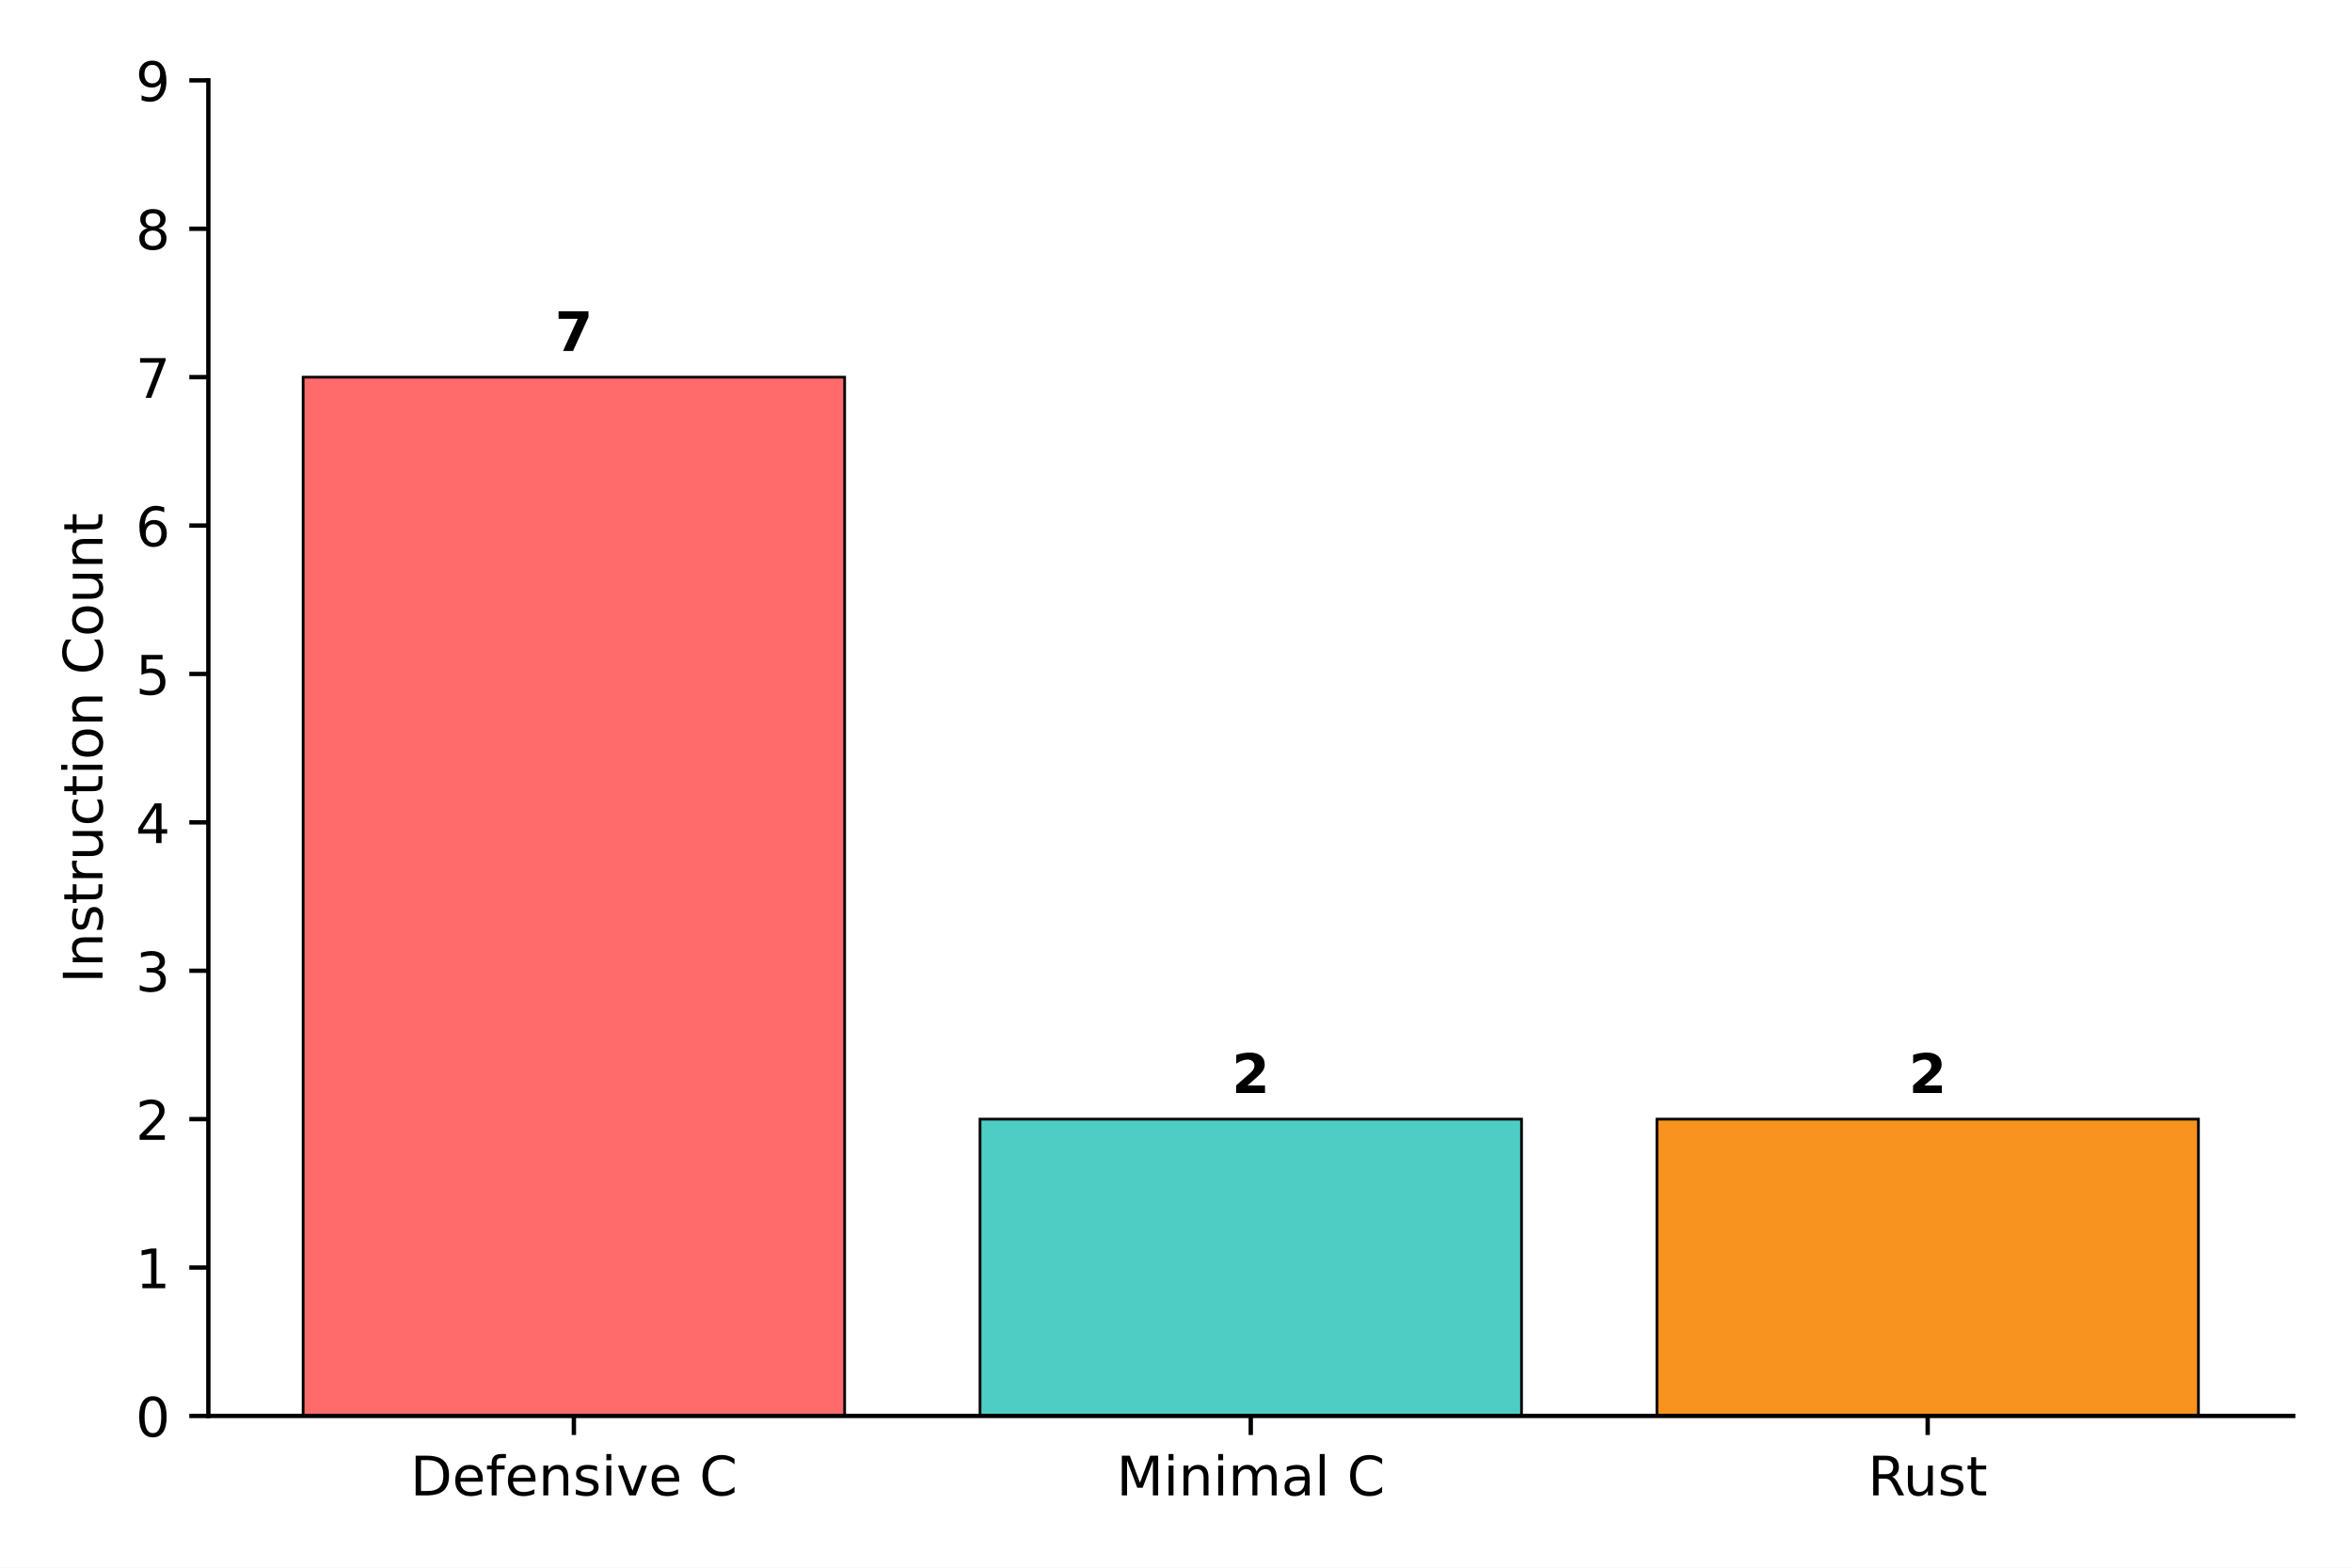
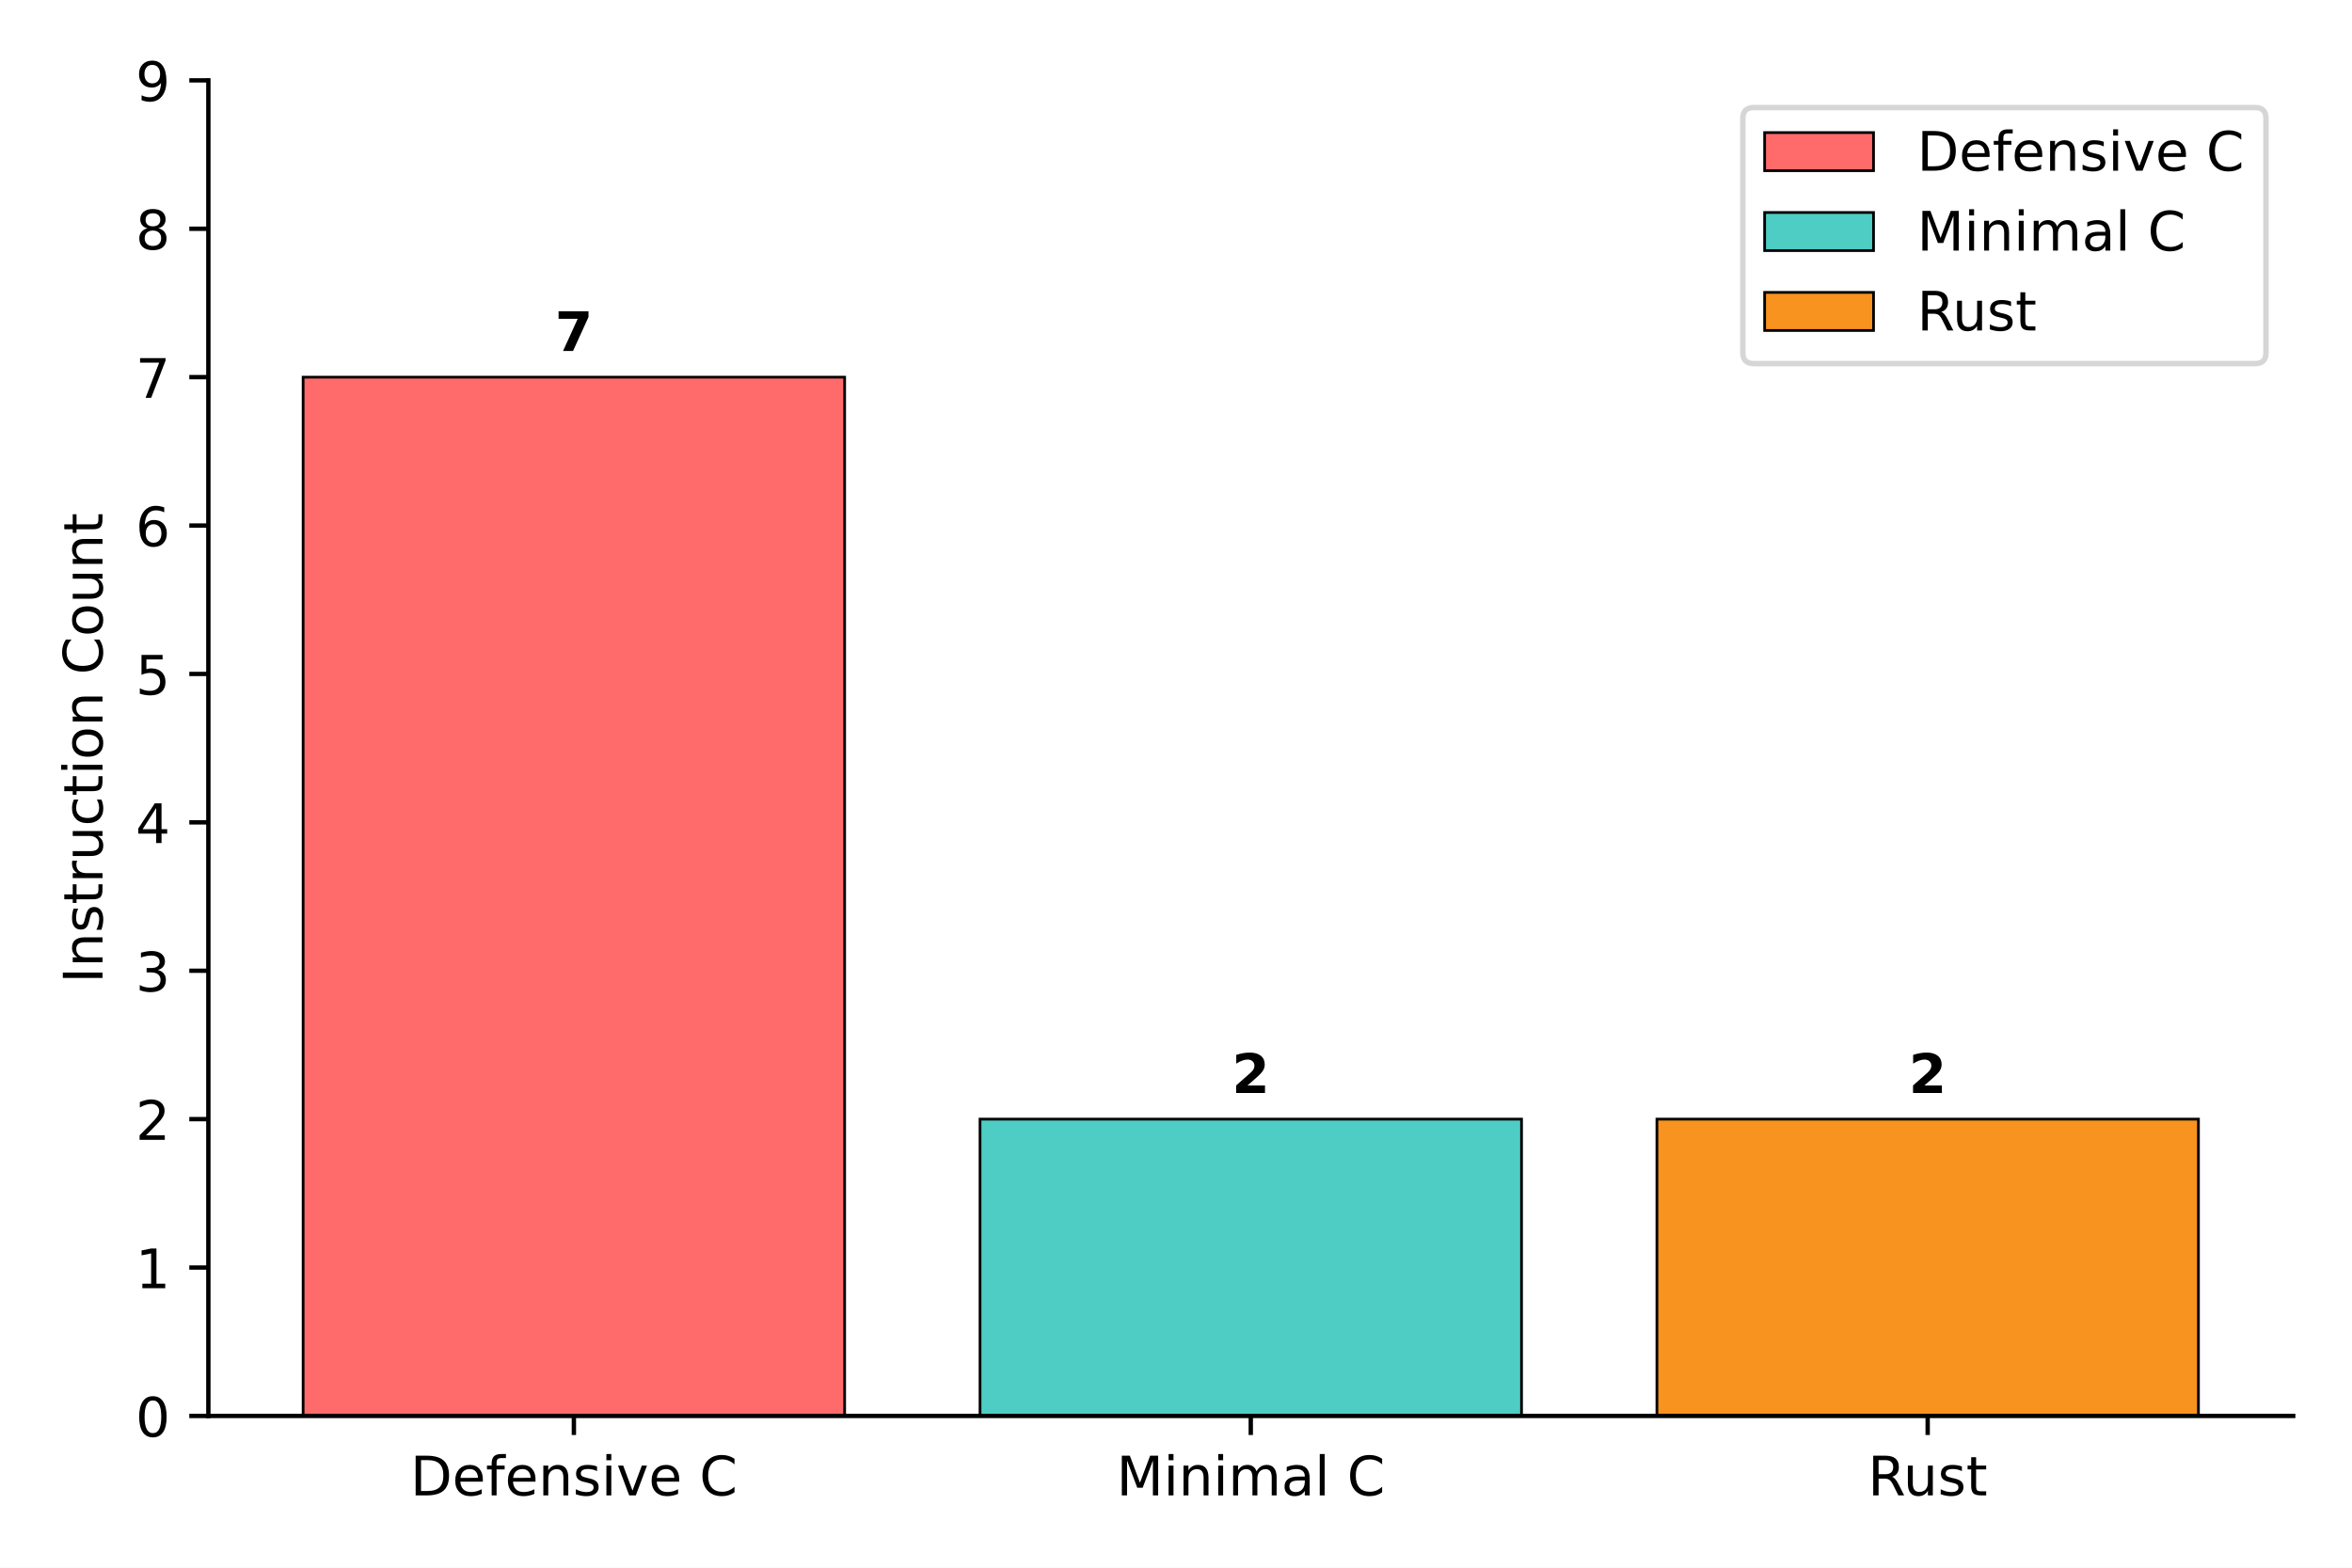
<svg xmlns="http://www.w3.org/2000/svg" xmlns:xlink="http://www.w3.org/1999/xlink" width="432pt" height="288pt" viewBox="0 0 432 288" version="1.1">
  <defs>
    <style type="text/css">*{stroke-linejoin: round; stroke-linecap: butt}</style>
  </defs>
  <g id="figure_1">
    <g id="patch_1">
      <path d="M 0 288  L 432 288  L 432 0  L 0 0  z " style="fill: #ffffff" />
    </g>
    <g id="axes_1">
      <g id="patch_2">
        <path d="M 38.27 260.12  L 421.2 260.12  L 421.2 14.76  L 38.27 14.76  z " style="fill: #ffffff" />
      </g>
      <g id="patch_3">
-         <path d="M 55.676 260.12  L 155.138 260.12  L 155.138 69.284  L 55.676 69.284  z " clip-path="url(#p840d6d845b)" style="fill: #ff6b6b; stroke: #000000; stroke-width: 0.5; stroke-linejoin: miter" />
+         <path d="M 55.676 260.12  L 155.138 260.12  L 155.138 69.284  L 55.676 69.284  z " clip-path="url(#p5750d40aa2)" style="fill: #ff6b6b; stroke: #000000; stroke-width: 0.5; stroke-linejoin: miter" />
      </g>
      <g id="patch_4">
-         <path d="M 180.004 260.12  L 279.466 260.12  L 279.466 205.596  L 180.004 205.596  z " clip-path="url(#p840d6d845b)" style="fill: #4ecdc4; stroke: #000000; stroke-width: 0.5; stroke-linejoin: miter" />
+         <path d="M 180.004 260.12  L 279.466 260.12  L 279.466 205.596  L 180.004 205.596  z " clip-path="url(#p5750d40aa2)" style="fill: #4ecdc4; stroke: #000000; stroke-width: 0.5; stroke-linejoin: miter" />
      </g>
      <g id="patch_5">
-         <path d="M 304.332 260.12  L 403.794 260.12  L 403.794 205.596  L 304.332 205.596  z " clip-path="url(#p840d6d845b)" style="fill: #f7931e; stroke: #000000; stroke-width: 0.5; stroke-linejoin: miter" />
+         <path d="M 304.332 260.12  L 403.794 260.12  L 403.794 205.596  L 304.332 205.596  z " clip-path="url(#p5750d40aa2)" style="fill: #f7931e; stroke: #000000; stroke-width: 0.5; stroke-linejoin: miter" />
      </g>
      <g id="matplotlib.axis_1">
        <g id="xtick_1">
          <g id="line2d_1">
            <defs>
-               <path id="m03a1fd24ce" d="M 0 0  L 0 3.5  " style="stroke: #000000; stroke-width: 0.8" />
+               <path id="m78e6bf22c7" d="M 0 0  L 0 3.5  " style="stroke: #000000; stroke-width: 0.8" />
            </defs>
            <g>
-               <use xlink:href="#m03a1fd24ce" x="105.407" y="260.12" style="stroke: #000000; stroke-width: 0.8" />
+               <use xlink:href="#m78e6bf22c7" x="105.407" y="260.12" style="stroke: #000000; stroke-width: 0.8" />
            </g>
          </g>
          <g id="text_1">
            <g transform="translate(75.36489 274.7184) scale(0.1 -0.1)">
              <defs>
                <path id="DejaVuSans-44" d="M 1259 4147  L 1259 519  L 2022 519  Q 2988 519 3436 956  Q 3884 1394 3884 2338  Q 3884 3275 3436 3711  Q 2988 4147 2022 4147  L 1259 4147  z M 628 4666  L 1925 4666  Q 3281 4666 3915 4102  Q 4550 3538 4550 2338  Q 4550 1131 3912 565  Q 3275 0 1925 0  L 628 0  L 628 4666  z " transform="scale(0.015625)" />
                <path id="DejaVuSans-65" d="M 3597 1894  L 3597 1613  L 953 1613  Q 991 1019 1311 708  Q 1631 397 2203 397  Q 2534 397 2845 478  Q 3156 559 3463 722  L 3463 178  Q 3153 47 2828 -22  Q 2503 -91 2169 -91  Q 1331 -91 842 396  Q 353 884 353 1716  Q 353 2575 817 3079  Q 1281 3584 2069 3584  Q 2775 3584 3186 3129  Q 3597 2675 3597 1894  z M 3022 2063  Q 3016 2534 2758 2815  Q 2500 3097 2075 3097  Q 1594 3097 1305 2825  Q 1016 2553 972 2059  L 3022 2063  z " transform="scale(0.015625)" />
                <path id="DejaVuSans-66" d="M 2375 4863  L 2375 4384  L 1825 4384  Q 1516 4384 1395 4259  Q 1275 4134 1275 3809  L 1275 3500  L 2222 3500  L 2222 3053  L 1275 3053  L 1275 0  L 697 0  L 697 3053  L 147 3053  L 147 3500  L 697 3500  L 697 3744  Q 697 4328 969 4595  Q 1241 4863 1831 4863  L 2375 4863  z " transform="scale(0.015625)" />
                <path id="DejaVuSans-6e" d="M 3513 2113  L 3513 0  L 2938 0  L 2938 2094  Q 2938 2591 2744 2837  Q 2550 3084 2163 3084  Q 1697 3084 1428 2787  Q 1159 2491 1159 1978  L 1159 0  L 581 0  L 581 3500  L 1159 3500  L 1159 2956  Q 1366 3272 1645 3428  Q 1925 3584 2291 3584  Q 2894 3584 3203 3211  Q 3513 2838 3513 2113  z " transform="scale(0.015625)" />
                <path id="DejaVuSans-73" d="M 2834 3397  L 2834 2853  Q 2591 2978 2328 3040  Q 2066 3103 1784 3103  Q 1356 3103 1142 2972  Q 928 2841 928 2578  Q 928 2378 1081 2264  Q 1234 2150 1697 2047  L 1894 2003  Q 2506 1872 2764 1633  Q 3022 1394 3022 966  Q 3022 478 2636 193  Q 2250 -91 1575 -91  Q 1294 -91 989 -36  Q 684 19 347 128  L 347 722  Q 666 556 975 473  Q 1284 391 1588 391  Q 1994 391 2212 530  Q 2431 669 2431 922  Q 2431 1156 2273 1281  Q 2116 1406 1581 1522  L 1381 1569  Q 847 1681 609 1914  Q 372 2147 372 2553  Q 372 3047 722 3315  Q 1072 3584 1716 3584  Q 2034 3584 2315 3537  Q 2597 3491 2834 3397  z " transform="scale(0.015625)" />
                <path id="DejaVuSans-69" d="M 603 3500  L 1178 3500  L 1178 0  L 603 0  L 603 3500  z M 603 4863  L 1178 4863  L 1178 4134  L 603 4134  L 603 4863  z " transform="scale(0.015625)" />
                <path id="DejaVuSans-76" d="M 191 3500  L 800 3500  L 1894 563  L 2988 3500  L 3597 3500  L 2284 0  L 1503 0  L 191 3500  z " transform="scale(0.015625)" />
                <path id="DejaVuSans-20" transform="scale(0.015625)" />
                <path id="DejaVuSans-43" d="M 4122 4306  L 4122 3641  Q 3803 3938 3442 4084  Q 3081 4231 2675 4231  Q 1875 4231 1450 3742  Q 1025 3253 1025 2328  Q 1025 1406 1450 917  Q 1875 428 2675 428  Q 3081 428 3442 575  Q 3803 722 4122 1019  L 4122 359  Q 3791 134 3420 21  Q 3050 -91 2638 -91  Q 1578 -91 968 557  Q 359 1206 359 2328  Q 359 3453 968 4101  Q 1578 4750 2638 4750  Q 3056 4750 3426 4639  Q 3797 4528 4122 4306  z " transform="scale(0.015625)" />
              </defs>
              <use xlink:href="#DejaVuSans-44" />
              <use xlink:href="#DejaVuSans-65" transform="translate(77.00195 0)" />
              <use xlink:href="#DejaVuSans-66" transform="translate(138.5254 0)" />
              <use xlink:href="#DejaVuSans-65" transform="translate(173.7305 0)" />
              <use xlink:href="#DejaVuSans-6e" transform="translate(235.2539 0)" />
              <use xlink:href="#DejaVuSans-73" transform="translate(298.6328 0)" />
              <use xlink:href="#DejaVuSans-69" transform="translate(350.7324 0)" />
              <use xlink:href="#DejaVuSans-76" transform="translate(378.5156 0)" />
              <use xlink:href="#DejaVuSans-65" transform="translate(437.6953 0)" />
              <use xlink:href="#DejaVuSans-20" transform="translate(499.2188 0)" />
              <use xlink:href="#DejaVuSans-43" transform="translate(531.0059 0)" />
            </g>
          </g>
        </g>
        <g id="xtick_2">
          <g id="line2d_2">
            <g>
-               <use xlink:href="#m03a1fd24ce" x="229.735" y="260.12" style="stroke: #000000; stroke-width: 0.8" />
+               <use xlink:href="#m78e6bf22c7" x="229.735" y="260.12" style="stroke: #000000; stroke-width: 0.8" />
            </g>
          </g>
          <g id="text_2">
            <g transform="translate(205.0702 274.7184) scale(0.1 -0.1)">
              <defs>
                <path id="DejaVuSans-4d" d="M 628 4666  L 1569 4666  L 2759 1491  L 3956 4666  L 4897 4666  L 4897 0  L 4281 0  L 4281 4097  L 3078 897  L 2444 897  L 1241 4097  L 1241 0  L 628 0  L 628 4666  z " transform="scale(0.015625)" />
                <path id="DejaVuSans-6d" d="M 3328 2828  Q 3544 3216 3844 3400  Q 4144 3584 4550 3584  Q 5097 3584 5394 3201  Q 5691 2819 5691 2113  L 5691 0  L 5113 0  L 5113 2094  Q 5113 2597 4934 2840  Q 4756 3084 4391 3084  Q 3944 3084 3684 2787  Q 3425 2491 3425 1978  L 3425 0  L 2847 0  L 2847 2094  Q 2847 2600 2669 2842  Q 2491 3084 2119 3084  Q 1678 3084 1418 2786  Q 1159 2488 1159 1978  L 1159 0  L 581 0  L 581 3500  L 1159 3500  L 1159 2956  Q 1356 3278 1631 3431  Q 1906 3584 2284 3584  Q 2666 3584 2933 3390  Q 3200 3197 3328 2828  z " transform="scale(0.015625)" />
                <path id="DejaVuSans-61" d="M 2194 1759  Q 1497 1759 1228 1600  Q 959 1441 959 1056  Q 959 750 1161 570  Q 1363 391 1709 391  Q 2188 391 2477 730  Q 2766 1069 2766 1631  L 2766 1759  L 2194 1759  z M 3341 1997  L 3341 0  L 2766 0  L 2766 531  Q 2569 213 2275 61  Q 1981 -91 1556 -91  Q 1019 -91 701 211  Q 384 513 384 1019  Q 384 1609 779 1909  Q 1175 2209 1959 2209  L 2766 2209  L 2766 2266  Q 2766 2663 2505 2880  Q 2244 3097 1772 3097  Q 1472 3097 1187 3025  Q 903 2953 641 2809  L 641 3341  Q 956 3463 1253 3523  Q 1550 3584 1831 3584  Q 2591 3584 2966 3190  Q 3341 2797 3341 1997  z " transform="scale(0.015625)" />
                <path id="DejaVuSans-6c" d="M 603 4863  L 1178 4863  L 1178 0  L 603 0  L 603 4863  z " transform="scale(0.015625)" />
              </defs>
              <use xlink:href="#DejaVuSans-4d" />
              <use xlink:href="#DejaVuSans-69" transform="translate(86.2793 0)" />
              <use xlink:href="#DejaVuSans-6e" transform="translate(114.0625 0)" />
              <use xlink:href="#DejaVuSans-69" transform="translate(177.4414 0)" />
              <use xlink:href="#DejaVuSans-6d" transform="translate(205.2246 0)" />
              <use xlink:href="#DejaVuSans-61" transform="translate(302.6367 0)" />
              <use xlink:href="#DejaVuSans-6c" transform="translate(363.916 0)" />
              <use xlink:href="#DejaVuSans-20" transform="translate(391.6992 0)" />
              <use xlink:href="#DejaVuSans-43" transform="translate(423.4863 0)" />
            </g>
          </g>
        </g>
        <g id="xtick_3">
          <g id="line2d_3">
            <g>
-               <use xlink:href="#m03a1fd24ce" x="354.063" y="260.12" style="stroke: #000000; stroke-width: 0.8" />
+               <use xlink:href="#m78e6bf22c7" x="354.063" y="260.12" style="stroke: #000000; stroke-width: 0.8" />
            </g>
          </g>
          <g id="text_3">
            <g transform="translate(343.0801 274.7184) scale(0.1 -0.1)">
              <defs>
                <path id="DejaVuSans-52" d="M 2841 2188  Q 3044 2119 3236 1894  Q 3428 1669 3622 1275  L 4263 0  L 3584 0  L 2988 1197  Q 2756 1666 2539 1819  Q 2322 1972 1947 1972  L 1259 1972  L 1259 0  L 628 0  L 628 4666  L 2053 4666  Q 2853 4666 3247 4331  Q 3641 3997 3641 3322  Q 3641 2881 3436 2590  Q 3231 2300 2841 2188  z M 1259 4147  L 1259 2491  L 2053 2491  Q 2509 2491 2742 2702  Q 2975 2913 2975 3322  Q 2975 3731 2742 3939  Q 2509 4147 2053 4147  L 1259 4147  z " transform="scale(0.015625)" />
                <path id="DejaVuSans-75" d="M 544 1381  L 544 3500  L 1119 3500  L 1119 1403  Q 1119 906 1312 657  Q 1506 409 1894 409  Q 2359 409 2629 706  Q 2900 1003 2900 1516  L 2900 3500  L 3475 3500  L 3475 0  L 2900 0  L 2900 538  Q 2691 219 2414 64  Q 2138 -91 1772 -91  Q 1169 -91 856 284  Q 544 659 544 1381  z M 1991 3584  L 1991 3584  z " transform="scale(0.015625)" />
                <path id="DejaVuSans-74" d="M 1172 4494  L 1172 3500  L 2356 3500  L 2356 3053  L 1172 3053  L 1172 1153  Q 1172 725 1289 603  Q 1406 481 1766 481  L 2356 481  L 2356 0  L 1766 0  Q 1100 0 847 248  Q 594 497 594 1153  L 594 3053  L 172 3053  L 172 3500  L 594 3500  L 594 4494  L 1172 4494  z " transform="scale(0.015625)" />
              </defs>
              <use xlink:href="#DejaVuSans-52" />
              <use xlink:href="#DejaVuSans-75" transform="translate(64.98242 0)" />
              <use xlink:href="#DejaVuSans-73" transform="translate(128.3613 0)" />
              <use xlink:href="#DejaVuSans-74" transform="translate(180.4609 0)" />
            </g>
          </g>
        </g>
      </g>
      <g id="matplotlib.axis_2">
        <g id="ytick_1">
          <g id="line2d_4">
            <defs>
-               <path id="m5f11d1700b" d="M 0 0  L -3.5 0  " style="stroke: #000000; stroke-width: 0.8" />
+               <path id="mdb826b8dcb" d="M 0 0  L -3.5 0  " style="stroke: #000000; stroke-width: 0.8" />
            </defs>
            <g>
-               <use xlink:href="#m5f11d1700b" x="38.27" y="260.12" style="stroke: #000000; stroke-width: 0.8" />
+               <use xlink:href="#mdb826b8dcb" x="38.27" y="260.12" style="stroke: #000000; stroke-width: 0.8" />
            </g>
          </g>
          <g id="text_4">
            <g transform="translate(24.9075 263.9192) scale(0.1 -0.1)">
              <defs>
                <path id="DejaVuSans-30" d="M 2034 4250  Q 1547 4250 1301 3770  Q 1056 3291 1056 2328  Q 1056 1369 1301 889  Q 1547 409 2034 409  Q 2525 409 2770 889  Q 3016 1369 3016 2328  Q 3016 3291 2770 3770  Q 2525 4250 2034 4250  z M 2034 4750  Q 2819 4750 3233 4129  Q 3647 3509 3647 2328  Q 3647 1150 3233 529  Q 2819 -91 2034 -91  Q 1250 -91 836 529  Q 422 1150 422 2328  Q 422 3509 836 4129  Q 1250 4750 2034 4750  z " transform="scale(0.015625)" />
              </defs>
              <use xlink:href="#DejaVuSans-30" />
            </g>
          </g>
        </g>
        <g id="ytick_2">
          <g id="line2d_5">
            <g>
-               <use xlink:href="#m5f11d1700b" x="38.27" y="232.858" style="stroke: #000000; stroke-width: 0.8" />
+               <use xlink:href="#mdb826b8dcb" x="38.27" y="232.858" style="stroke: #000000; stroke-width: 0.8" />
            </g>
          </g>
          <g id="text_5">
            <g transform="translate(24.9075 236.657) scale(0.1 -0.1)">
              <defs>
                <path id="DejaVuSans-31" d="M 794 531  L 1825 531  L 1825 4091  L 703 3866  L 703 4441  L 1819 4666  L 2450 4666  L 2450 531  L 3481 531  L 3481 0  L 794 0  L 794 531  z " transform="scale(0.015625)" />
              </defs>
              <use xlink:href="#DejaVuSans-31" />
            </g>
          </g>
        </g>
        <g id="ytick_3">
          <g id="line2d_6">
            <g>
-               <use xlink:href="#m5f11d1700b" x="38.27" y="205.596" style="stroke: #000000; stroke-width: 0.8" />
+               <use xlink:href="#mdb826b8dcb" x="38.27" y="205.596" style="stroke: #000000; stroke-width: 0.8" />
            </g>
          </g>
          <g id="text_6">
            <g transform="translate(24.9075 209.3948) scale(0.1 -0.1)">
              <defs>
                <path id="DejaVuSans-32" d="M 1228 531  L 3431 531  L 3431 0  L 469 0  L 469 531  Q 828 903 1448 1529  Q 2069 2156 2228 2338  Q 2531 2678 2651 2914  Q 2772 3150 2772 3378  Q 2772 3750 2511 3984  Q 2250 4219 1831 4219  Q 1534 4219 1204 4116  Q 875 4013 500 3803  L 500 4441  Q 881 4594 1212 4672  Q 1544 4750 1819 4750  Q 2544 4750 2975 4387  Q 3406 4025 3406 3419  Q 3406 3131 3298 2873  Q 3191 2616 2906 2266  Q 2828 2175 2409 1742  Q 1991 1309 1228 531  z " transform="scale(0.015625)" />
              </defs>
              <use xlink:href="#DejaVuSans-32" />
            </g>
          </g>
        </g>
        <g id="ytick_4">
          <g id="line2d_7">
            <g>
-               <use xlink:href="#m5f11d1700b" x="38.27" y="178.333" style="stroke: #000000; stroke-width: 0.8" />
+               <use xlink:href="#mdb826b8dcb" x="38.27" y="178.333" style="stroke: #000000; stroke-width: 0.8" />
            </g>
          </g>
          <g id="text_7">
            <g transform="translate(24.9075 182.1326) scale(0.1 -0.1)">
              <defs>
                <path id="DejaVuSans-33" d="M 2597 2516  Q 3050 2419 3304 2112  Q 3559 1806 3559 1356  Q 3559 666 3084 287  Q 2609 -91 1734 -91  Q 1441 -91 1130 -33  Q 819 25 488 141  L 488 750  Q 750 597 1062 519  Q 1375 441 1716 441  Q 2309 441 2620 675  Q 2931 909 2931 1356  Q 2931 1769 2642 2001  Q 2353 2234 1838 2234  L 1294 2234  L 1294 2753  L 1863 2753  Q 2328 2753 2575 2939  Q 2822 3125 2822 3475  Q 2822 3834 2567 4026  Q 2313 4219 1838 4219  Q 1578 4219 1281 4162  Q 984 4106 628 3988  L 628 4550  Q 988 4650 1302 4700  Q 1616 4750 1894 4750  Q 2613 4750 3031 4423  Q 3450 4097 3450 3541  Q 3450 3153 3228 2886  Q 3006 2619 2597 2516  z " transform="scale(0.015625)" />
              </defs>
              <use xlink:href="#DejaVuSans-33" />
            </g>
          </g>
        </g>
        <g id="ytick_5">
          <g id="line2d_8">
            <g>
-               <use xlink:href="#m5f11d1700b" x="38.27" y="151.071" style="stroke: #000000; stroke-width: 0.8" />
+               <use xlink:href="#mdb826b8dcb" x="38.27" y="151.071" style="stroke: #000000; stroke-width: 0.8" />
            </g>
          </g>
          <g id="text_8">
            <g transform="translate(24.9075 154.8703) scale(0.1 -0.1)">
              <defs>
                <path id="DejaVuSans-34" d="M 2419 4116  L 825 1625  L 2419 1625  L 2419 4116  z M 2253 4666  L 3047 4666  L 3047 1625  L 3713 1625  L 3713 1100  L 3047 1100  L 3047 0  L 2419 0  L 2419 1100  L 313 1100  L 313 1709  L 2253 4666  z " transform="scale(0.015625)" />
              </defs>
              <use xlink:href="#DejaVuSans-34" />
            </g>
          </g>
        </g>
        <g id="ytick_6">
          <g id="line2d_9">
            <g>
-               <use xlink:href="#m5f11d1700b" x="38.27" y="123.809" style="stroke: #000000; stroke-width: 0.8" />
+               <use xlink:href="#mdb826b8dcb" x="38.27" y="123.809" style="stroke: #000000; stroke-width: 0.8" />
            </g>
          </g>
          <g id="text_9">
            <g transform="translate(24.9075 127.6081) scale(0.1 -0.1)">
              <defs>
                <path id="DejaVuSans-35" d="M 691 4666  L 3169 4666  L 3169 4134  L 1269 4134  L 1269 2991  Q 1406 3038 1543 3061  Q 1681 3084 1819 3084  Q 2600 3084 3056 2656  Q 3513 2228 3513 1497  Q 3513 744 3044 326  Q 2575 -91 1722 -91  Q 1428 -91 1123 -41  Q 819 9 494 109  L 494 744  Q 775 591 1075 516  Q 1375 441 1709 441  Q 2250 441 2565 725  Q 2881 1009 2881 1497  Q 2881 1984 2565 2268  Q 2250 2553 1709 2553  Q 1456 2553 1204 2497  Q 953 2441 691 2322  L 691 4666  z " transform="scale(0.015625)" />
              </defs>
              <use xlink:href="#DejaVuSans-35" />
            </g>
          </g>
        </g>
        <g id="ytick_7">
          <g id="line2d_10">
            <g>
-               <use xlink:href="#m5f11d1700b" x="38.27" y="96.547" style="stroke: #000000; stroke-width: 0.8" />
+               <use xlink:href="#mdb826b8dcb" x="38.27" y="96.547" style="stroke: #000000; stroke-width: 0.8" />
            </g>
          </g>
          <g id="text_10">
            <g transform="translate(24.9075 100.3459) scale(0.1 -0.1)">
              <defs>
                <path id="DejaVuSans-36" d="M 2113 2584  Q 1688 2584 1439 2293  Q 1191 2003 1191 1497  Q 1191 994 1439 701  Q 1688 409 2113 409  Q 2538 409 2786 701  Q 3034 994 3034 1497  Q 3034 2003 2786 2293  Q 2538 2584 2113 2584  z M 3366 4563  L 3366 3988  Q 3128 4100 2886 4159  Q 2644 4219 2406 4219  Q 1781 4219 1451 3797  Q 1122 3375 1075 2522  Q 1259 2794 1537 2939  Q 1816 3084 2150 3084  Q 2853 3084 3261 2657  Q 3669 2231 3669 1497  Q 3669 778 3244 343  Q 2819 -91 2113 -91  Q 1303 -91 875 529  Q 447 1150 447 2328  Q 447 3434 972 4092  Q 1497 4750 2381 4750  Q 2619 4750 2861 4703  Q 3103 4656 3366 4563  z " transform="scale(0.015625)" />
              </defs>
              <use xlink:href="#DejaVuSans-36" />
            </g>
          </g>
        </g>
        <g id="ytick_8">
          <g id="line2d_11">
            <g>
-               <use xlink:href="#m5f11d1700b" x="38.27" y="69.284" style="stroke: #000000; stroke-width: 0.8" />
+               <use xlink:href="#mdb826b8dcb" x="38.27" y="69.284" style="stroke: #000000; stroke-width: 0.8" />
            </g>
          </g>
          <g id="text_11">
            <g transform="translate(24.9075 73.08366) scale(0.1 -0.1)">
              <defs>
                <path id="DejaVuSans-37" d="M 525 4666  L 3525 4666  L 3525 4397  L 1831 0  L 1172 0  L 2766 4134  L 525 4134  L 525 4666  z " transform="scale(0.015625)" />
              </defs>
              <use xlink:href="#DejaVuSans-37" />
            </g>
          </g>
        </g>
        <g id="ytick_9">
          <g id="line2d_12">
            <g>
-               <use xlink:href="#m5f11d1700b" x="38.27" y="42.022" style="stroke: #000000; stroke-width: 0.8" />
+               <use xlink:href="#mdb826b8dcb" x="38.27" y="42.022" style="stroke: #000000; stroke-width: 0.8" />
            </g>
          </g>
          <g id="text_12">
            <g transform="translate(24.9075 45.82144) scale(0.1 -0.1)">
              <defs>
                <path id="DejaVuSans-38" d="M 2034 2216  Q 1584 2216 1326 1975  Q 1069 1734 1069 1313  Q 1069 891 1326 650  Q 1584 409 2034 409  Q 2484 409 2743 651  Q 3003 894 3003 1313  Q 3003 1734 2745 1975  Q 2488 2216 2034 2216  z M 1403 2484  Q 997 2584 770 2862  Q 544 3141 544 3541  Q 544 4100 942 4425  Q 1341 4750 2034 4750  Q 2731 4750 3128 4425  Q 3525 4100 3525 3541  Q 3525 3141 3298 2862  Q 3072 2584 2669 2484  Q 3125 2378 3379 2068  Q 3634 1759 3634 1313  Q 3634 634 3220 271  Q 2806 -91 2034 -91  Q 1263 -91 848 271  Q 434 634 434 1313  Q 434 1759 690 2068  Q 947 2378 1403 2484  z M 1172 3481  Q 1172 3119 1398 2916  Q 1625 2713 2034 2713  Q 2441 2713 2670 2916  Q 2900 3119 2900 3481  Q 2900 3844 2670 4047  Q 2441 4250 2034 4250  Q 1625 4250 1398 4047  Q 1172 3844 1172 3481  z " transform="scale(0.015625)" />
              </defs>
              <use xlink:href="#DejaVuSans-38" />
            </g>
          </g>
        </g>
        <g id="ytick_10">
          <g id="line2d_13">
            <g>
-               <use xlink:href="#m5f11d1700b" x="38.27" y="14.76" style="stroke: #000000; stroke-width: 0.8" />
+               <use xlink:href="#mdb826b8dcb" x="38.27" y="14.76" style="stroke: #000000; stroke-width: 0.8" />
            </g>
          </g>
          <g id="text_13">
            <g transform="translate(24.9075 18.55922) scale(0.1 -0.1)">
              <defs>
                <path id="DejaVuSans-39" d="M 703 97  L 703 672  Q 941 559 1184 500  Q 1428 441 1663 441  Q 2288 441 2617 861  Q 2947 1281 2994 2138  Q 2813 1869 2534 1725  Q 2256 1581 1919 1581  Q 1219 1581 811 2004  Q 403 2428 403 3163  Q 403 3881 828 4315  Q 1253 4750 1959 4750  Q 2769 4750 3195 4129  Q 3622 3509 3622 2328  Q 3622 1225 3098 567  Q 2575 -91 1691 -91  Q 1453 -91 1209 -44  Q 966 3 703 97  z M 1959 2075  Q 2384 2075 2632 2365  Q 2881 2656 2881 3163  Q 2881 3666 2632 3958  Q 2384 4250 1959 4250  Q 1534 4250 1286 3958  Q 1038 3666 1038 3163  Q 1038 2656 1286 2365  Q 1534 2075 1959 2075  z " transform="scale(0.015625)" />
              </defs>
              <use xlink:href="#DejaVuSans-39" />
            </g>
          </g>
        </g>
        <g id="text_14">
          <g transform="translate(18.82781 180.6369) rotate(-90) scale(0.1 -0.1)">
            <defs>
              <path id="DejaVuSans-49" d="M 628 4666  L 1259 4666  L 1259 0  L 628 0  L 628 4666  z " transform="scale(0.015625)" />
              <path id="DejaVuSans-72" d="M 2631 2963  Q 2534 3019 2420 3045  Q 2306 3072 2169 3072  Q 1681 3072 1420 2755  Q 1159 2438 1159 1844  L 1159 0  L 581 0  L 581 3500  L 1159 3500  L 1159 2956  Q 1341 3275 1631 3429  Q 1922 3584 2338 3584  Q 2397 3584 2469 3576  Q 2541 3569 2628 3553  L 2631 2963  z " transform="scale(0.015625)" />
              <path id="DejaVuSans-63" d="M 3122 3366  L 3122 2828  Q 2878 2963 2633 3030  Q 2388 3097 2138 3097  Q 1578 3097 1268 2742  Q 959 2388 959 1747  Q 959 1106 1268 751  Q 1578 397 2138 397  Q 2388 397 2633 464  Q 2878 531 3122 666  L 3122 134  Q 2881 22 2623 -34  Q 2366 -91 2075 -91  Q 1284 -91 818 406  Q 353 903 353 1747  Q 353 2603 823 3093  Q 1294 3584 2113 3584  Q 2378 3584 2631 3529  Q 2884 3475 3122 3366  z " transform="scale(0.015625)" />
              <path id="DejaVuSans-6f" d="M 1959 3097  Q 1497 3097 1228 2736  Q 959 2375 959 1747  Q 959 1119 1226 758  Q 1494 397 1959 397  Q 2419 397 2687 759  Q 2956 1122 2956 1747  Q 2956 2369 2687 2733  Q 2419 3097 1959 3097  z M 1959 3584  Q 2709 3584 3137 3096  Q 3566 2609 3566 1747  Q 3566 888 3137 398  Q 2709 -91 1959 -91  Q 1206 -91 779 398  Q 353 888 353 1747  Q 353 2609 779 3096  Q 1206 3584 1959 3584  z " transform="scale(0.015625)" />
            </defs>
            <use xlink:href="#DejaVuSans-49" />
            <use xlink:href="#DejaVuSans-6e" transform="translate(29.49219 0)" />
            <use xlink:href="#DejaVuSans-73" transform="translate(92.87109 0)" />
            <use xlink:href="#DejaVuSans-74" transform="translate(144.9707 0)" />
            <use xlink:href="#DejaVuSans-72" transform="translate(184.1797 0)" />
            <use xlink:href="#DejaVuSans-75" transform="translate(225.293 0)" />
            <use xlink:href="#DejaVuSans-63" transform="translate(288.6719 0)" />
            <use xlink:href="#DejaVuSans-74" transform="translate(343.6523 0)" />
            <use xlink:href="#DejaVuSans-69" transform="translate(382.8613 0)" />
            <use xlink:href="#DejaVuSans-6f" transform="translate(410.6445 0)" />
            <use xlink:href="#DejaVuSans-6e" transform="translate(471.8262 0)" />
            <use xlink:href="#DejaVuSans-20" transform="translate(535.2051 0)" />
            <use xlink:href="#DejaVuSans-43" transform="translate(566.9922 0)" />
            <use xlink:href="#DejaVuSans-6f" transform="translate(636.8164 0)" />
            <use xlink:href="#DejaVuSans-75" transform="translate(697.998 0)" />
            <use xlink:href="#DejaVuSans-6e" transform="translate(761.377 0)" />
            <use xlink:href="#DejaVuSans-74" transform="translate(824.7559 0)" />
          </g>
        </g>
      </g>
      <g id="patch_6">
        <path d="M 38.27 260.12  L 38.27 14.76  " style="fill: none; stroke: #000000; stroke-width: 0.8; stroke-linejoin: miter; stroke-linecap: square" />
      </g>
      <g id="patch_7">
        <path d="M 38.27 260.12  L 421.2 260.12  " style="fill: none; stroke: #000000; stroke-width: 0.8; stroke-linejoin: miter; stroke-linecap: square" />
      </g>
      <g id="text_15">
        <g transform="translate(101.9282 64.47853) scale(0.1 -0.1)">
          <defs>
            <path id="DejaVuSans-Bold-37" d="M 428 4666  L 3944 4666  L 3944 3988  L 2125 0  L 953 0  L 2675 3781  L 428 3781  L 428 4666  z " transform="scale(0.015625)" />
          </defs>
          <use xlink:href="#DejaVuSans-Bold-37" />
        </g>
      </g>
      <g id="text_16">
        <g transform="translate(226.2561 200.7896) scale(0.1 -0.1)">
          <defs>
            <path id="DejaVuSans-Bold-32" d="M 1844 884  L 3897 884  L 3897 0  L 506 0  L 506 884  L 2209 2388  Q 2438 2594 2547 2791  Q 2656 2988 2656 3200  Q 2656 3528 2436 3728  Q 2216 3928 1850 3928  Q 1569 3928 1234 3808  Q 900 3688 519 3450  L 519 4475  Q 925 4609 1322 4679  Q 1719 4750 2100 4750  Q 2938 4750 3402 4381  Q 3866 4013 3866 3353  Q 3866 2972 3669 2642  Q 3472 2313 2841 1759  L 1844 884  z " transform="scale(0.015625)" />
          </defs>
          <use xlink:href="#DejaVuSans-Bold-32" />
        </g>
      </g>
      <g id="text_17">
        <g transform="translate(350.584 200.7896) scale(0.1 -0.1)">
          <use xlink:href="#DejaVuSans-Bold-32" />
        </g>
      </g>
+       <g id="legend_1">
+         <g id="patch_8">
+           <path d="M 322.116 66.794  L 414.2 66.794  Q 416.2 66.794 416.2 64.794  L 416.2 21.76  Q 416.2 19.76 414.2 19.76  L 322.116 19.76  Q 320.116 19.76 320.116 21.76  L 320.116 64.794  Q 320.116 66.794 322.116 66.794  z " style="fill: #ffffff; opacity: 0.8; stroke: #cccccc; stroke-linejoin: miter" />
+         </g>
+         <g id="patch_9">
+           <path d="M 324.116 31.358  L 344.116 31.358  L 344.116 24.358  L 324.116 24.358  z " style="fill: #ff6b6b; stroke: #000000; stroke-width: 0.5; stroke-linejoin: miter" />
+         </g>
+         <g id="text_18">
+           <g transform="translate(352.1156 31.35844) scale(0.1 -0.1)">
+             <use xlink:href="#DejaVuSans-44" />
+             <use xlink:href="#DejaVuSans-65" transform="translate(77.00195 0)" />
+             <use xlink:href="#DejaVuSans-66" transform="translate(138.5254 0)" />
+             <use xlink:href="#DejaVuSans-65" transform="translate(173.7305 0)" />
+             <use xlink:href="#DejaVuSans-6e" transform="translate(235.2539 0)" />
+             <use xlink:href="#DejaVuSans-73" transform="translate(298.6328 0)" />
+             <use xlink:href="#DejaVuSans-69" transform="translate(350.7324 0)" />
+             <use xlink:href="#DejaVuSans-76" transform="translate(378.5156 0)" />
+             <use xlink:href="#DejaVuSans-65" transform="translate(437.6953 0)" />
+             <use xlink:href="#DejaVuSans-20" transform="translate(499.2188 0)" />
+             <use xlink:href="#DejaVuSans-43" transform="translate(531.0059 0)" />
+           </g>
+         </g>
+         <g id="patch_10">
+           <path d="M 324.116 46.037  L 344.116 46.037  L 344.116 39.037  L 324.116 39.037  z " style="fill: #4ecdc4; stroke: #000000; stroke-width: 0.5; stroke-linejoin: miter" />
+         </g>
+         <g id="text_19">
+           <g transform="translate(352.1156 46.03656) scale(0.1 -0.1)">
+             <use xlink:href="#DejaVuSans-4d" />
+             <use xlink:href="#DejaVuSans-69" transform="translate(86.2793 0)" />
+             <use xlink:href="#DejaVuSans-6e" transform="translate(114.0625 0)" />
+             <use xlink:href="#DejaVuSans-69" transform="translate(177.4414 0)" />
+             <use xlink:href="#DejaVuSans-6d" transform="translate(205.2246 0)" />
+             <use xlink:href="#DejaVuSans-61" transform="translate(302.6367 0)" />
+             <use xlink:href="#DejaVuSans-6c" transform="translate(363.916 0)" />
+             <use xlink:href="#DejaVuSans-20" transform="translate(391.6992 0)" />
+             <use xlink:href="#DejaVuSans-43" transform="translate(423.4863 0)" />
+           </g>
+         </g>
+         <g id="patch_11">
+           <path d="M 324.116 60.715  L 344.116 60.715  L 344.116 53.715  L 324.116 53.715  z " style="fill: #f7931e; stroke: #000000; stroke-width: 0.5; stroke-linejoin: miter" />
+         </g>
+         <g id="text_20">
+           <g transform="translate(352.1156 60.71469) scale(0.1 -0.1)">
+             <use xlink:href="#DejaVuSans-52" />
+             <use xlink:href="#DejaVuSans-75" transform="translate(64.98242 0)" />
+             <use xlink:href="#DejaVuSans-73" transform="translate(128.3613 0)" />
+             <use xlink:href="#DejaVuSans-74" transform="translate(180.4609 0)" />
+           </g>
+         </g>
+       </g>
    </g>
  </g>
  <defs>
-     <clipPath id="p840d6d845b">
+     <clipPath id="p5750d40aa2">
      <rect x="38.27" y="14.76" width="382.93" height="245.36" />
    </clipPath>
  </defs>
</svg>
